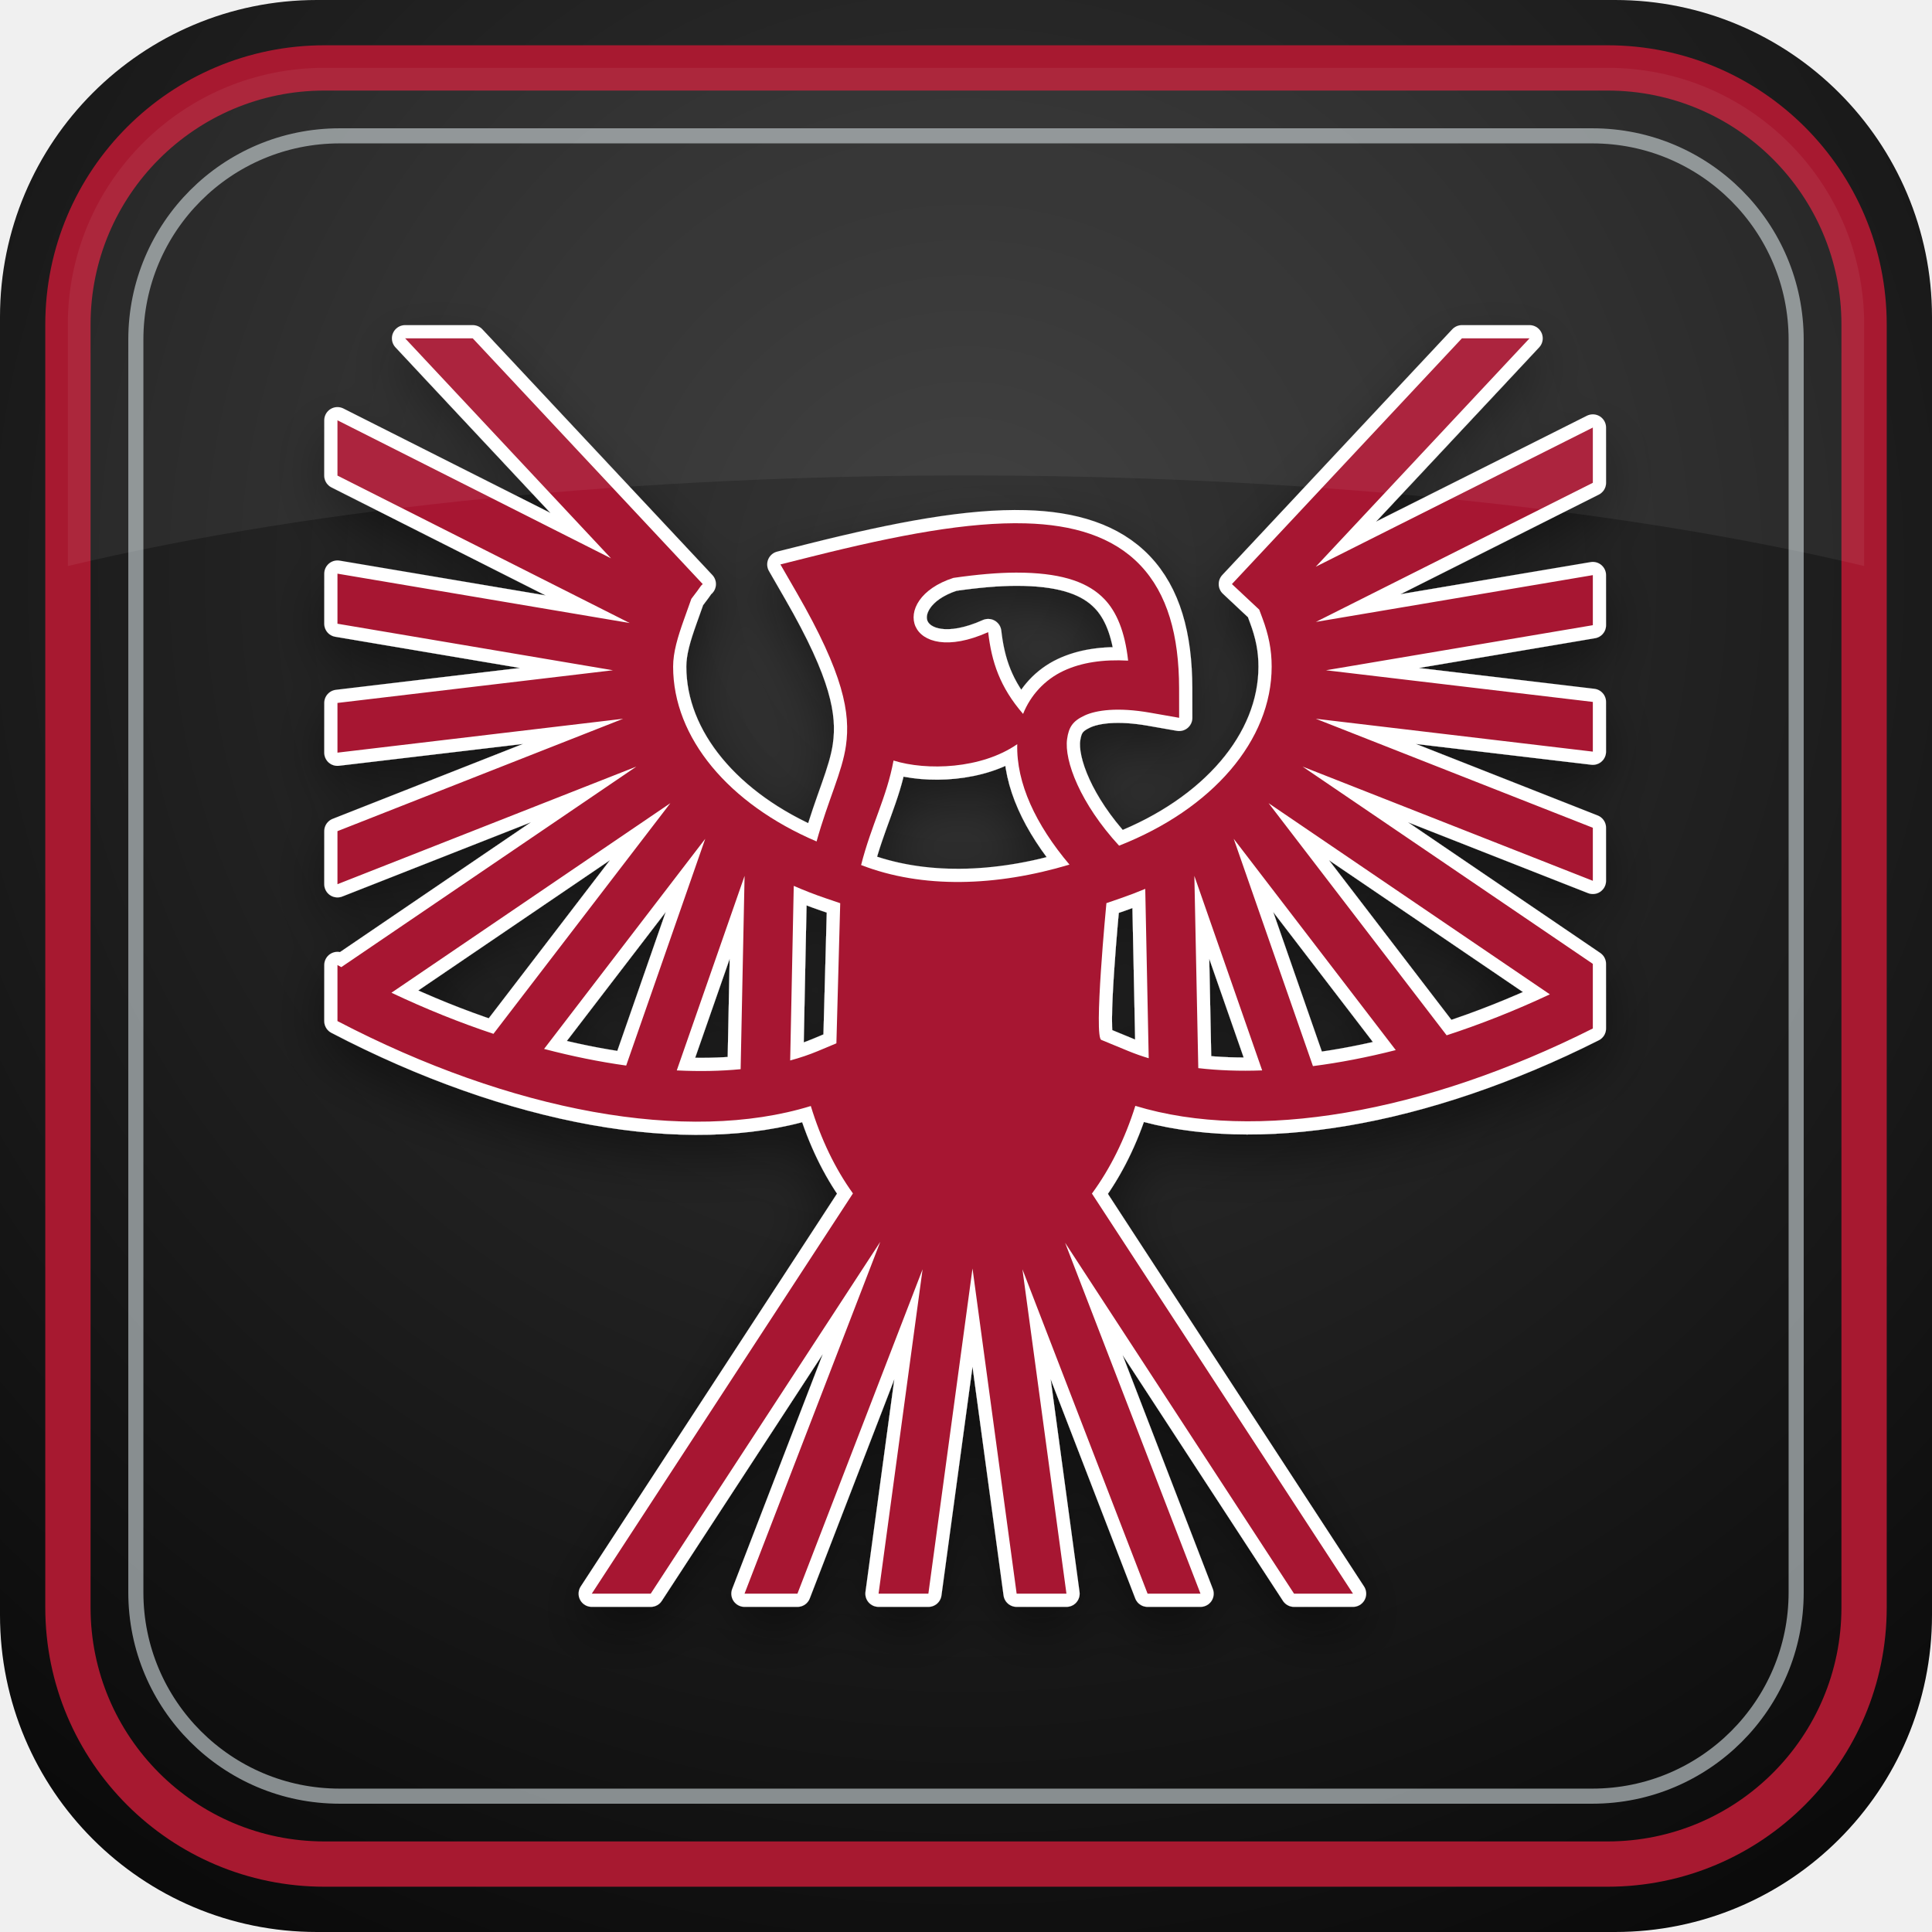
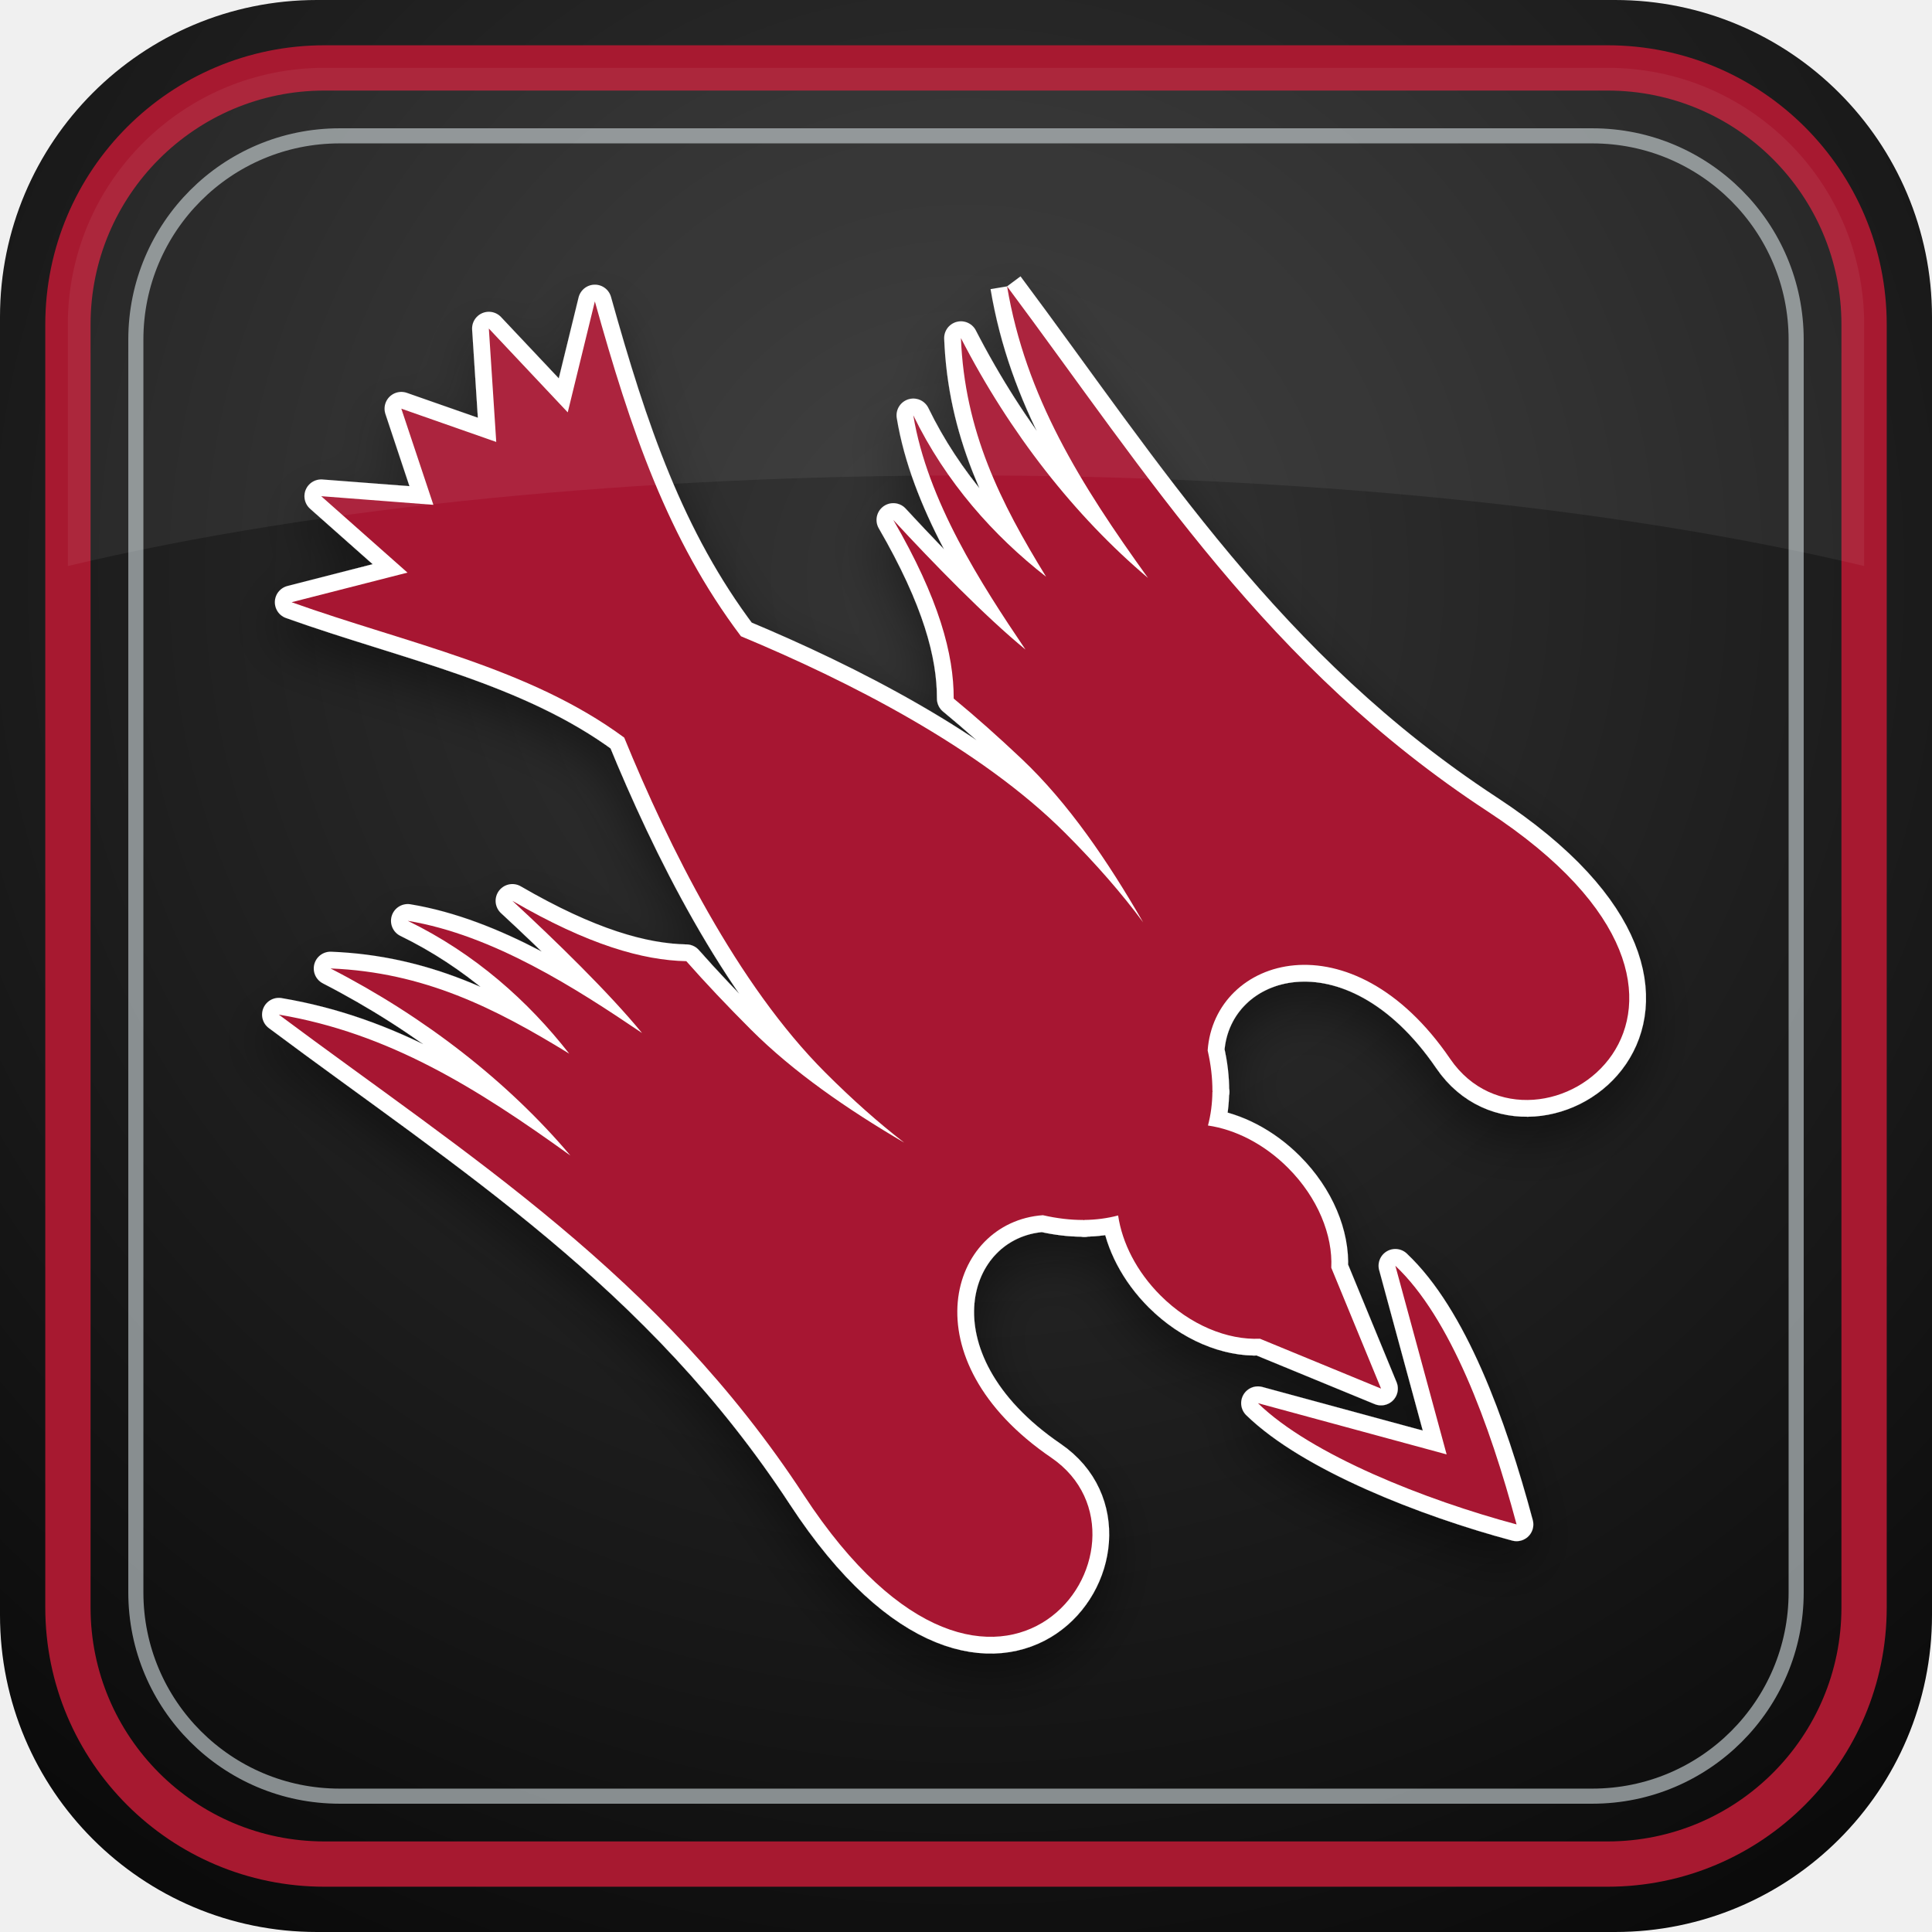
<svg xmlns="http://www.w3.org/2000/svg" viewBox="0 0 512 512" role="img" aria-label="Atlanta Falcons">
  <defs>
    <radialGradient id="f" cx="50%" cy="30%" r="80%">
      <stop offset="0" stop-color="#363636" />
      <stop offset="1" stop-color="#0a0a0a" />
    </radialGradient>
    <filter id="s" x="-10%" y="-10%" width="120%" height="120%">
      <feDropShadow dx="0" dy="6" stdDeviation="7" flood-color="#000" flood-opacity="0.45" />
    </filter>
  </defs>
  <rect width="512" height="512" rx="84" fill="url(#f)" />
  <rect x="18" y="18" width="476" height="476" rx="68" fill="none" stroke="#a71930" stroke-width="12" />
  <rect x="36" y="36" width="440" height="440" rx="54" fill="none" stroke="#a5acaf" stroke-width="4" opacity="0.8" />
  <g filter="url(#s)">
-     <g transform="translate(76.8 76.8) scale(0.7) ">
-       <g fill="#ffffff" stroke="#ffffff" stroke-width="10" stroke-linejoin="round">
-         <path d="m43.66 18.375l77.942 83.28l-103.56-52.25v20.933l110.624 55.814l-110.623-18.687v18.955l104.29 17.615l-104.29 12.373v18.82L126.19 162.4L18.042 204.95v20.083l113.16-44.525L19.496 256.43l-1.453-.793v21.217c65.806 34.34 132.51 46.543 179.203 32.154c3.824 12.527 9.197 23.717 15.95 33.09l-98.87 151.527h22.315l86.89-133.172l-51.378 133.172h20.032l47.38-122.8l-16.668 122.8h18.86l16.707-123.1l16.707 123.1h18.857l-16.666-122.8l47.38 122.8h20.033L293.527 360.8l86.666 132.825h22.313l-98.83-151.47c6.884-9.366 12.474-20.595 16.433-33.208c45.343 13.82 109.376 2.79 173.2-29.29v-24.466L383.425 180.51l109.887 43.236v-20.082L388.442 162.4l104.87 12.442v-18.82l-101.013-11.985l101.014-17.062V108.02l-104.84 17.71l104.84-52.664V52.152L388.42 104.838l80.92-86.463h-25.596l-87.07 93.033l10.346 9.684l1.197 3.215c2.333 6.264 3.502 11.874 3.502 18.347c0 27.94-22.42 53.896-57.76 67.795c-14.693-15.965-20.836-32.194-19.682-40.395c.63-4.474 2.12-6.77 6.56-8.858c4.442-2.087 12.65-3.236 24.878-1.088l10.978 1.93l-.014-11.147c-.03-20-4.383-35.828-14.752-46.682c-10.37-10.852-25.516-15.307-43.395-15.79h-.005c-21.498-.587-47.89 4.298-80.78 12.54l-12.01 3.01l6.185 10.72c17.82 30.892 20.35 45.607 18.635 57.835c-1.41 10.04-6.747 20.57-11.127 36.323c-33.276-14.21-54.31-39.248-54.31-66.194c0-5.457 1.75-11.222 4.128-17.884l2.77-7.768c4.31-5.594 3.082-4.444 4.31-5.594l-87.07-93.033zm231.328 88.69q1.549-.003 3.03.037h.004c15.15.41 24.503 3.856 30.39 10.02c4.566 4.78 7.734 12.16 8.965 23.27c-9.47-.514-17.64.672-24.49 3.89c-7.2 3.385-12.52 9.362-15.278 16.282c-8.773-10.16-11.91-19.657-13.213-30.957c-30.474 13.652-38.452-12.414-13.153-20.542c8.877-1.28 16.82-1.978 23.744-2zm.412 64.958c-.395 14.73 6.987 30.445 19.77 45.592c-27.713 8.296-55.653 9.176-78.88.162c3.84-15.15 9.727-25.68 12.27-39.562c12.53 3.915 33.24 3.23 46.84-6.192m-131.336 22.34L77.098 281.68c-12.686-4.224-25.63-9.41-38.614-15.56zm226.5 0L477.04 266.73c-13.155 6.165-26.255 11.33-39.08 15.508zm-213.287 13.48l-29.925 85.85c-9.986-1.393-20.393-3.487-31.086-6.298zm200.077.005l61.345 79.988c-10.8 2.753-21.3 4.773-31.35 6.066zm-185.18 14.04l-1.494 73.176c-7.553.735-15.648.887-24.176.463zm170.28 0l25.67 73.637c-8.555.31-16.65.02-24.183-.857zm-151.665 3.776a153 153 0 0 0 12.052 4.678l5.54 1.887l-1.448 53.043l-7.024 2.942c-3.268 1.368-6.77 2.548-10.473 3.547zm133.07 1.133l1.312 64.123a82 82 0 0 1-7.71-2.723L307.288 284c-3.073-.493 1.872-51.797 1.872-51.797l5.438-1.87a151 151 0 0 0 9.26-3.536z" />
+     <g transform="translate(66.56 66.56) scale(0.74) ">
+       <g fill="#ffffff" stroke="#ffffff" stroke-width="12" stroke-linejoin="round">
+         <path d="M270.713 12.61c6.643 39.436 26.262 70.82 50.46 104.41c-26.216-22.16-49.542-51.885-66.99-85.893c1.347 33.463 14.174 58.902 30.5 85.467c-18.768-14.65-35.86-33.73-47.558-57.805c5.06 30.615 24.262 60.356 40.176 83.886c-14.308-11.715-33.218-31.112-47.34-46.424c16.406 28.247 21.683 48.16 21.634 63.977c7.965 6.568 16.083 13.796 24.334 21.596c16.744 15.827 30.91 36.685 43.49 58.51c-7.446-10.075-16.69-20.75-27.95-32.012h-.003c-30.543-30.543-77.793-54.475-116.057-70.408c-26.277-34.84-39.484-73.923-52.322-119.918l-9.713 39.732L85.12 27.71l2.65 40.614l-33.995-11.916l11.48 34.432l-40.175-3.09l30.902 27.37l-41.498 10.603c41.23 14.726 84.974 23.305 119.118 48.482c15.908 38.907 40.43 88.373 72.02 119.963c9.87 9.867 19.278 18.166 28.237 25.086c-20.32-11.927-39.594-25.195-54.88-40.48c-8.6-8.6-16.3-16.744-23.142-24.5c-15.544-.32-35.038-5.788-62.29-21.616c15.314 14.12 34.712 33.033 46.43 47.342c-23.534-15.914-53.277-35.118-83.898-40.178c24.08 11.698 43.16 28.79 57.813 47.557c-26.566-16.326-52.006-29.152-85.47-30.5c34.01 17.45 63.736 40.777 85.897 66.995c-33.59-24.2-64.975-43.82-104.414-50.465c68.028 50.728 136.373 93.22 188 172.06c69.836 106.64 132.95 16.87 88.62-13.396c-51.68-35.28-36.602-84.41-2.993-86.83c5.078 1.163 9.893 1.72 14.438 1.705c.137.04.27.073.407.114l-.117-.12c4.32-.036 8.394-.586 12.22-1.604c1.428 9.75 6.59 20.066 15.143 28.62c10.646 10.645 24.022 16.04 35.64 15.52l43.376 17.862l-17.824-43.274c.578-11.653-4.816-25.1-15.51-35.793c-8.562-8.563-18.892-13.726-28.652-15.148c1.01-3.81 1.552-7.865 1.588-12.166l.12.118c-.04-.136-.074-.27-.114-.406c.014-4.542-.54-9.355-1.703-14.43c2.412-33.615 51.544-48.698 86.828 2.985c30.266 44.33 120.04-18.788 13.397-88.622C363.934 148.98 321.44 80.635 270.713 12.61m139.043 350.73l-.006.008l.012.01zm.006.017l18.36 67.55l-67.58-18.35c19.076 18.56 60.155 34.722 92.632 43.425c-9.707-36.232-23.735-74.074-43.412-92.625" />
      </g>
      <g fill="#a71930">
-         <path d="m43.66 18.375l77.942 83.28l-103.56-52.25v20.933l110.624 55.814l-110.623-18.687v18.955l104.29 17.615l-104.29 12.373v18.82L126.19 162.4L18.042 204.95v20.083l113.16-44.525L19.496 256.43l-1.453-.793v21.217c65.806 34.34 132.51 46.543 179.203 32.154c3.824 12.527 9.197 23.717 15.95 33.09l-98.87 151.527h22.315l86.89-133.172l-51.378 133.172h20.032l47.38-122.8l-16.668 122.8h18.86l16.707-123.1l16.707 123.1h18.857l-16.666-122.8l47.38 122.8h20.033L293.527 360.8l86.666 132.825h22.313l-98.83-151.47c6.884-9.366 12.474-20.595 16.433-33.208c45.343 13.82 109.376 2.79 173.2-29.29v-24.466L383.425 180.51l109.887 43.236v-20.082L388.442 162.4l104.87 12.442v-18.82l-101.013-11.985l101.014-17.062V108.02l-104.84 17.71l104.84-52.664V52.152L388.42 104.838l80.92-86.463h-25.596l-87.07 93.033l10.346 9.684l1.197 3.215c2.333 6.264 3.502 11.874 3.502 18.347c0 27.94-22.42 53.896-57.76 67.795c-14.693-15.965-20.836-32.194-19.682-40.395c.63-4.474 2.12-6.77 6.56-8.858c4.442-2.087 12.65-3.236 24.878-1.088l10.978 1.93l-.014-11.147c-.03-20-4.383-35.828-14.752-46.682c-10.37-10.852-25.516-15.307-43.395-15.79h-.005c-21.498-.587-47.89 4.298-80.78 12.54l-12.01 3.01l6.185 10.72c17.82 30.892 20.35 45.607 18.635 57.835c-1.41 10.04-6.747 20.57-11.127 36.323c-33.276-14.21-54.31-39.248-54.31-66.194c0-5.457 1.75-11.222 4.128-17.884l2.77-7.768c4.31-5.594 3.082-4.444 4.31-5.594l-87.07-93.033zm231.328 88.69q1.549-.003 3.03.037h.004c15.15.41 24.503 3.856 30.39 10.02c4.566 4.78 7.734 12.16 8.965 23.27c-9.47-.514-17.64.672-24.49 3.89c-7.2 3.385-12.52 9.362-15.278 16.282c-8.773-10.16-11.91-19.657-13.213-30.957c-30.474 13.652-38.452-12.414-13.153-20.542c8.877-1.28 16.82-1.978 23.744-2zm.412 64.958c-.395 14.73 6.987 30.445 19.77 45.592c-27.713 8.296-55.653 9.176-78.88.162c3.84-15.15 9.727-25.68 12.27-39.562c12.53 3.915 33.24 3.23 46.84-6.192m-131.336 22.34L77.098 281.68c-12.686-4.224-25.63-9.41-38.614-15.56zm226.5 0L477.04 266.73c-13.155 6.165-26.255 11.33-39.08 15.508zm-213.287 13.48l-29.925 85.85c-9.986-1.393-20.393-3.487-31.086-6.298zm200.077.005l61.345 79.988c-10.8 2.753-21.3 4.773-31.35 6.066zm-185.18 14.04l-1.494 73.176c-7.553.735-15.648.887-24.176.463zm170.28 0l25.67 73.637c-8.555.31-16.65.02-24.183-.857zm-151.665 3.776a153 153 0 0 0 12.052 4.678l5.54 1.887l-1.448 53.043l-7.024 2.942c-3.268 1.368-6.77 2.548-10.473 3.547zm133.07 1.133l1.312 64.123a82 82 0 0 1-7.71-2.723L307.288 284c-3.073-.493 1.872-51.797 1.872-51.797l5.438-1.87a151 151 0 0 0 9.26-3.536z" />
+         <path d="M270.713 12.61c6.643 39.436 26.262 70.82 50.46 104.41c-26.216-22.16-49.542-51.885-66.99-85.893c1.347 33.463 14.174 58.902 30.5 85.467c-18.768-14.65-35.86-33.73-47.558-57.805c5.06 30.615 24.262 60.356 40.176 83.886c-14.308-11.715-33.218-31.112-47.34-46.424c16.406 28.247 21.683 48.16 21.634 63.977c7.965 6.568 16.083 13.796 24.334 21.596c16.744 15.827 30.91 36.685 43.49 58.51c-7.446-10.075-16.69-20.75-27.95-32.012h-.003c-30.543-30.543-77.793-54.475-116.057-70.408c-26.277-34.84-39.484-73.923-52.322-119.918l-9.713 39.732L85.12 27.71l2.65 40.614l-33.995-11.916l11.48 34.432l-40.175-3.09l30.902 27.37l-41.498 10.603c41.23 14.726 84.974 23.305 119.118 48.482c15.908 38.907 40.43 88.373 72.02 119.963c9.87 9.867 19.278 18.166 28.237 25.086c-20.32-11.927-39.594-25.195-54.88-40.48c-8.6-8.6-16.3-16.744-23.142-24.5c-15.544-.32-35.038-5.788-62.29-21.616c15.314 14.12 34.712 33.033 46.43 47.342c-23.534-15.914-53.277-35.118-83.898-40.178c24.08 11.698 43.16 28.79 57.813 47.557c-26.566-16.326-52.006-29.152-85.47-30.5c34.01 17.45 63.736 40.777 85.897 66.995c-33.59-24.2-64.975-43.82-104.414-50.465c68.028 50.728 136.373 93.22 188 172.06c69.836 106.64 132.95 16.87 88.62-13.396c-51.68-35.28-36.602-84.41-2.993-86.83c5.078 1.163 9.893 1.72 14.438 1.705c.137.04.27.073.407.114l-.117-.12c4.32-.036 8.394-.586 12.22-1.604c1.428 9.75 6.59 20.066 15.143 28.62c10.646 10.645 24.022 16.04 35.64 15.52l43.376 17.862l-17.824-43.274c.578-11.653-4.816-25.1-15.51-35.793c-8.562-8.563-18.892-13.726-28.652-15.148c1.01-3.81 1.552-7.865 1.588-12.166l.12.118c-.04-.136-.074-.27-.114-.406c.014-4.542-.54-9.355-1.703-14.43c2.412-33.615 51.544-48.698 86.828 2.985c30.266 44.33 120.04-18.788 13.397-88.622C363.934 148.98 321.44 80.635 270.713 12.61m139.043 350.73l-.006.008l.012.01zm.006.017l18.36 67.55l-67.58-18.35c19.076 18.56 60.155 34.722 92.632 43.425c-9.707-36.232-23.735-74.074-43.412-92.625" />
      </g>
    </g>
  </g>
  <path d="M84 18 H428 A68 68 0 0 1 494 84 V150 C360 118 152 118 18 150 V84 A68 68 0 0 1 84 18Z" fill="#fff" opacity="0.06" />
</svg>
